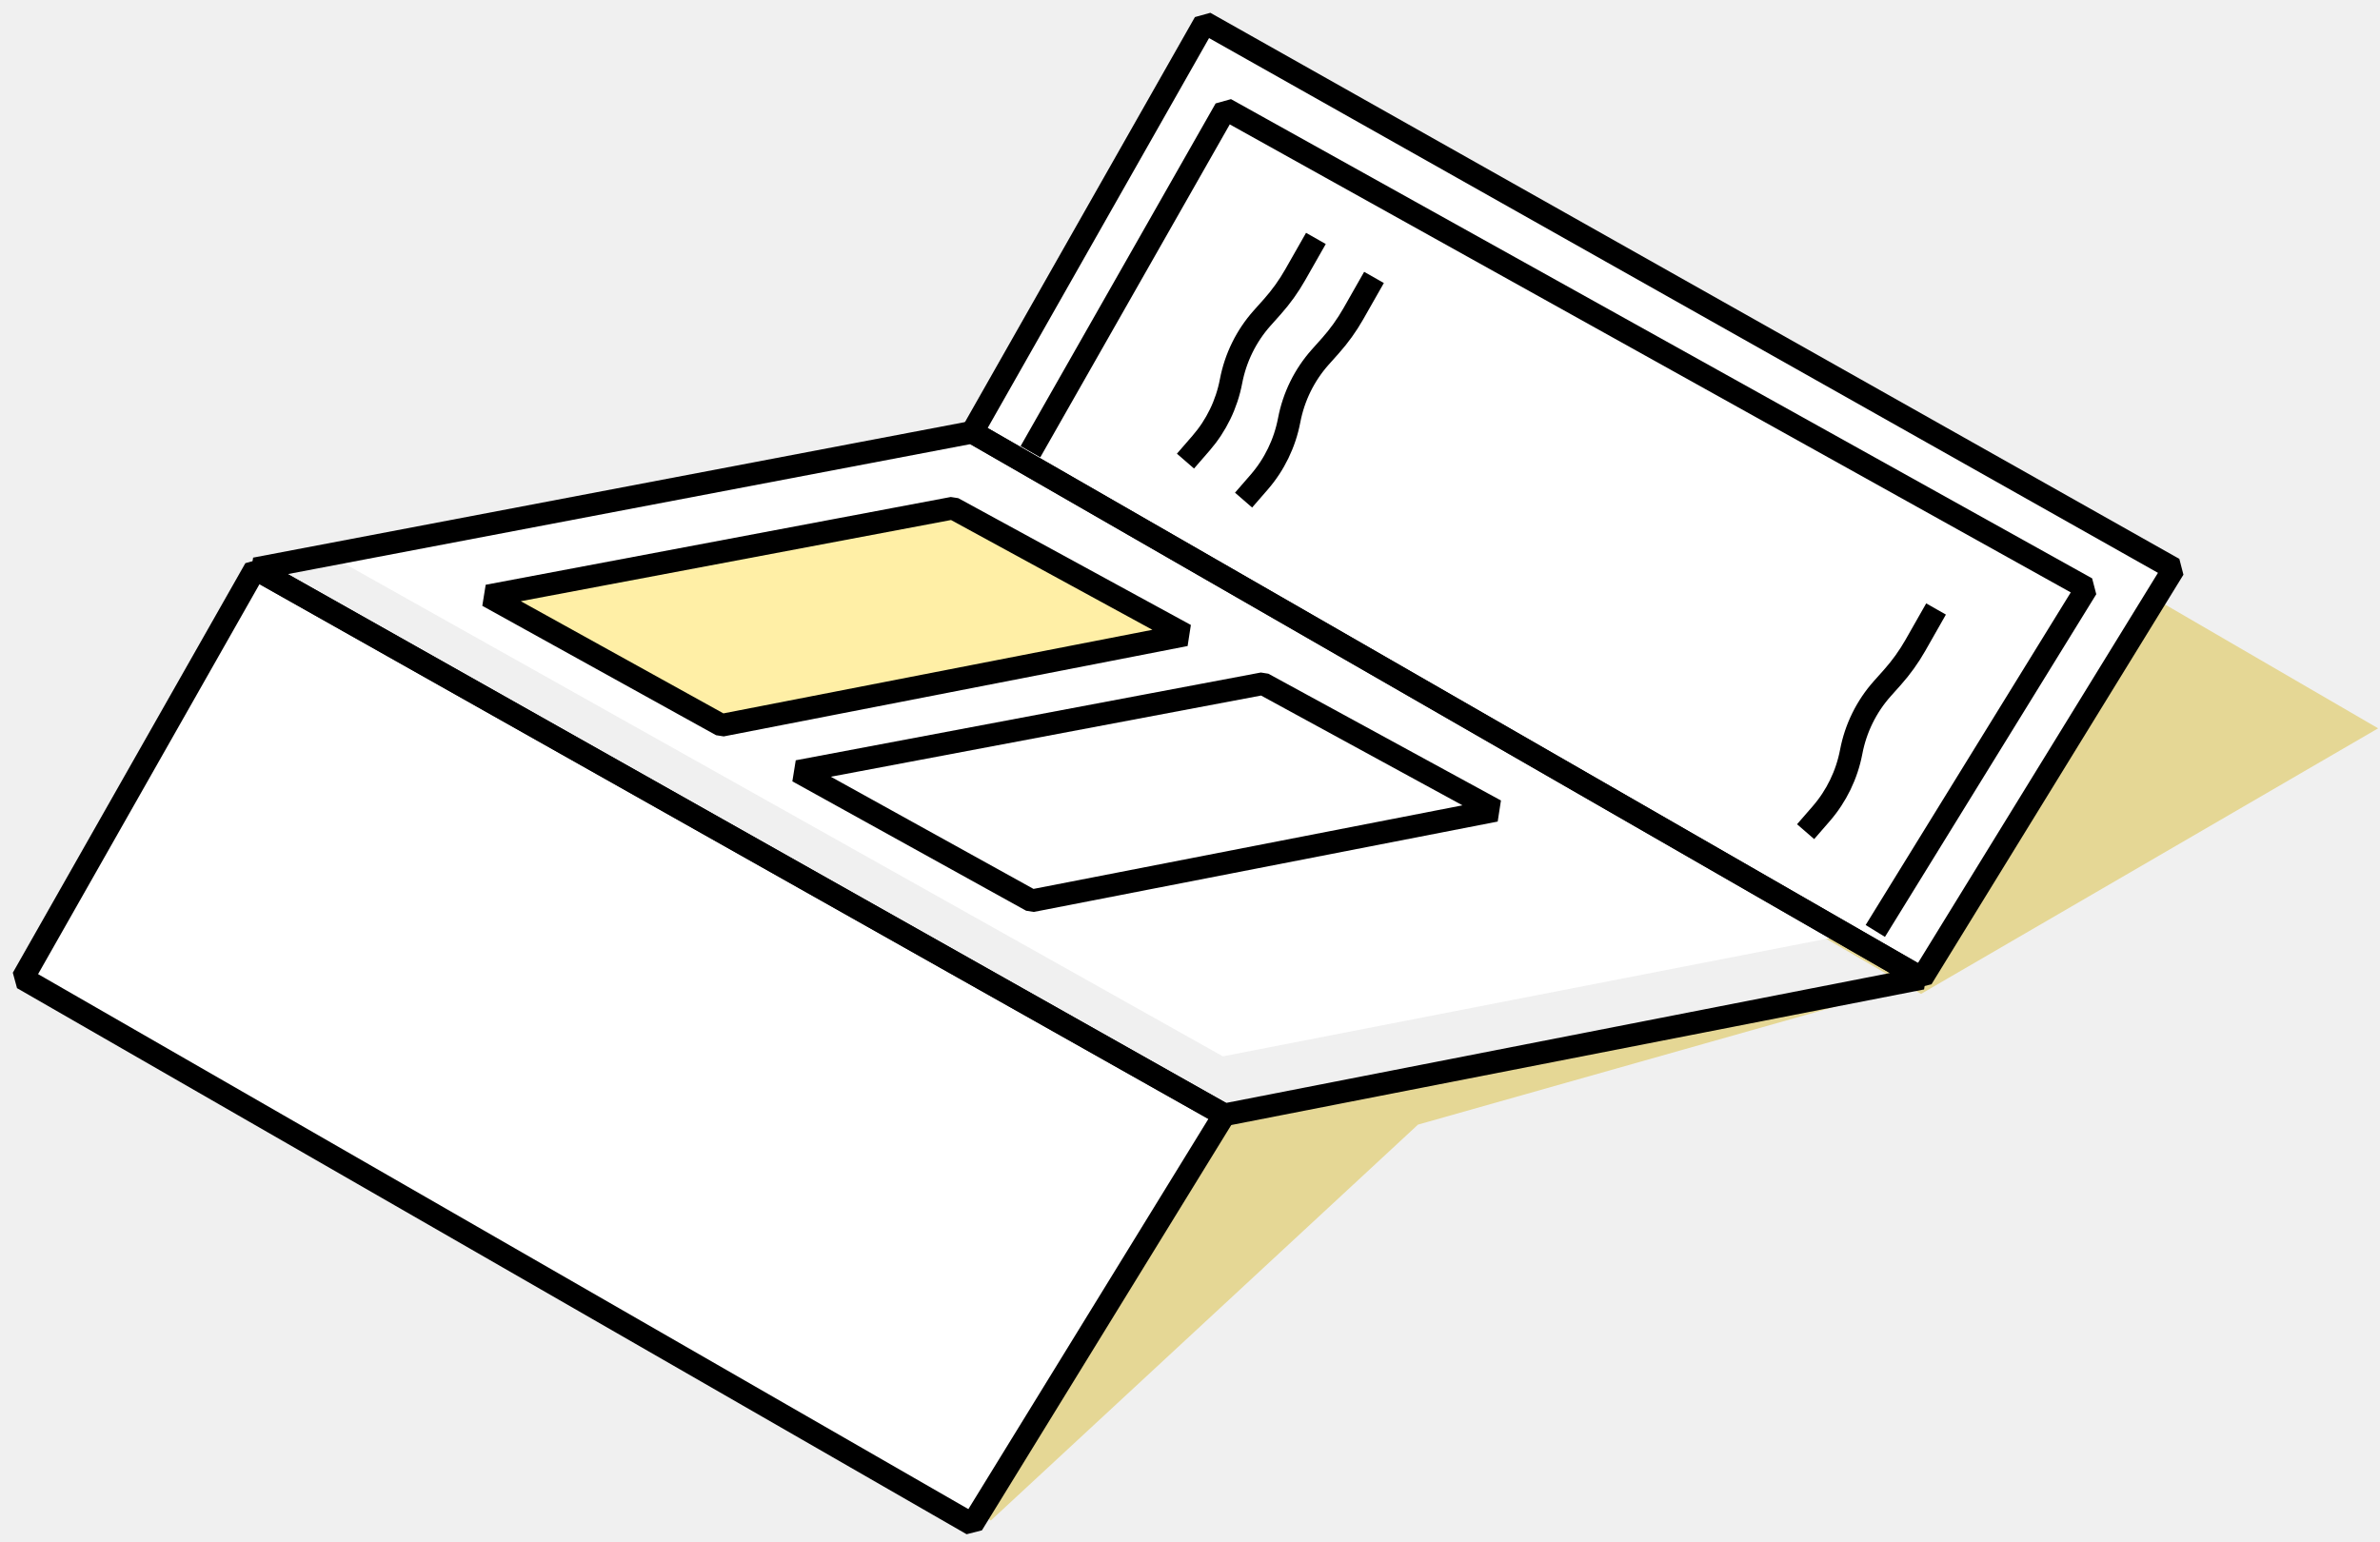
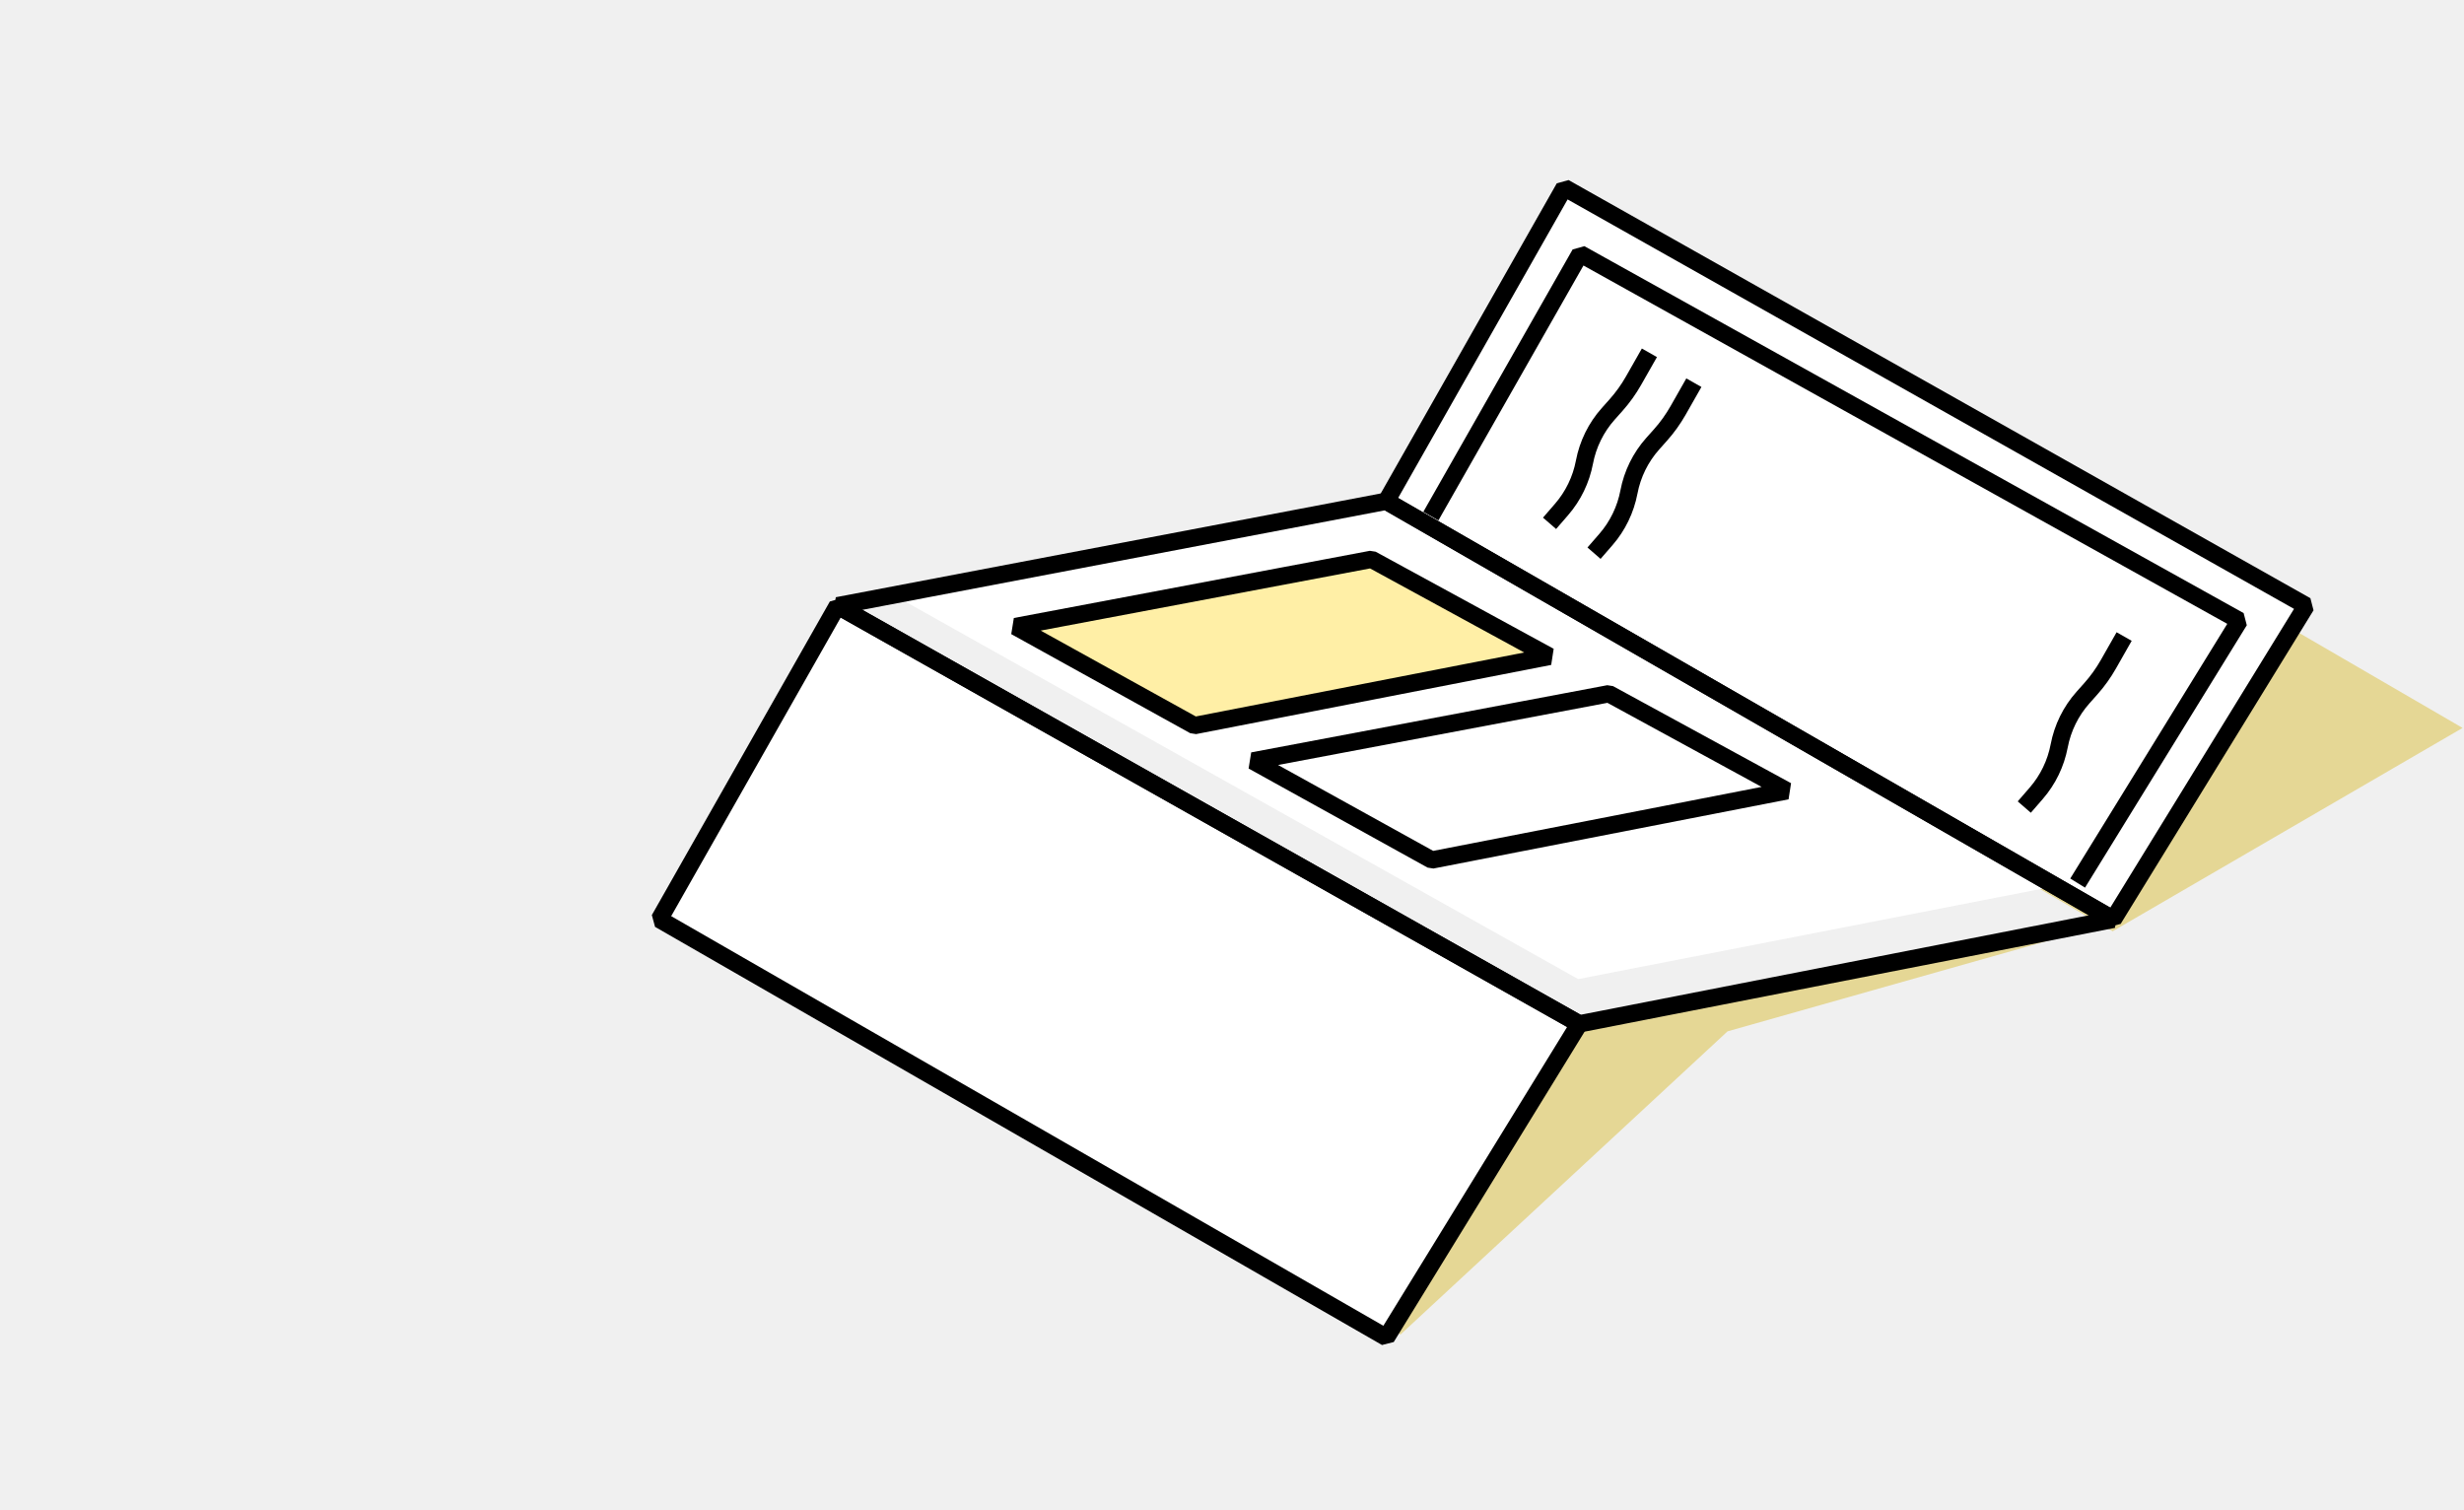
- <svg xmlns="http://www.w3.org/2000/svg" width="105" height="68" viewBox="0 0 105 68" fill="none">
-   <path d="M54.009 49.623L84.41 43.443L62.559 49.623L43.713 67.091L13.825 49.723L54.009 49.623Z" fill="#E5D795" />
-   <rect width="34.568" height="23.324" transform="matrix(0.864625 0.502419 -0.864625 0.502419 75.0303 14.7692)" fill="#E5D795" />
-   <path d="M42.894 67.264L1 43.168L11.26 25.096L54.009 49.192L42.894 67.264Z" fill="white" />
-   <path d="M42.894 67.264L1 43.168L11.26 25.096L54.009 49.192L42.894 67.264Z" stroke="black" stroke-linejoin="bevel" />
-   <path d="M43.739 19.072L14.68 24.58L53.949 46.61L82.223 41.103L43.739 19.072Z" fill="white" />
-   <path d="M84.787 43.168L42.893 19.072L53.152 1L95.902 25.096L84.787 43.168Z" fill="white" />
-   <path d="M84.787 43.168L42.893 19.072L53.152 1L95.902 25.096L84.787 43.168Z" stroke="black" stroke-linejoin="bevel" />
-   <path d="M82.734 41.078L92.057 25.957L54.065 4.811L45.46 19.933" stroke="black" stroke-linejoin="bevel" />
-   <path d="M42.895 19.072L11.261 25.096L54.01 49.192L84.789 43.168L42.895 19.072Z" stroke="black" stroke-linejoin="bevel" />
-   <path d="M42.039 22.421L52.299 28.015L31.833 32.003L21.52 26.294L42.039 22.421Z" fill="#FFEFA6" stroke="black" stroke-linejoin="bevel" />
-   <path d="M55.718 30.166L65.979 35.76L45.513 39.748L35.199 34.039L55.718 30.166Z" stroke="black" stroke-linejoin="bevel" />
-   <path d="M52.3 20.346L52.989 19.552C53.662 18.776 54.119 17.834 54.311 16.822C54.508 15.785 54.983 14.822 55.683 14.036L56.132 13.533C56.517 13.1 56.856 12.628 57.142 12.124L58.055 10.52" stroke="black" stroke-linejoin="bevel" />
-   <path d="M54.863 22.067L55.553 21.273C56.226 20.497 56.682 19.555 56.875 18.544C57.072 17.507 57.546 16.543 58.246 15.757L58.695 15.254C59.08 14.821 59.419 14.349 59.706 13.845L60.618 12.241" stroke="black" stroke-linejoin="bevel" />
-   <path d="M79.659 36.697L80.349 35.903C81.022 35.127 81.478 34.185 81.671 33.173C81.868 32.136 82.342 31.173 83.042 30.387L83.491 29.884C83.876 29.451 84.215 28.979 84.502 28.475L85.414 26.871" stroke="black" stroke-linejoin="bevel" />
+ <svg xmlns="http://www.w3.org/2000/svg" width="142" height="87" viewBox="0 0 142 87" fill="none">
+   <path d="M91.009 59.434L121.41 53.254L99.559 59.434L80.713 76.902L50.825 59.535L91.009 59.434Z" fill="#E5D795" />
+   <rect width="34.568" height="23.324" transform="matrix(0.864625 0.502419 -0.864625 0.502419 112.03 24.5809)" fill="#E5D795" />
+   <path d="M79.894 77.076L38 52.98L48.26 34.908L91.009 59.004L79.894 77.076Z" fill="white" />
+   <path d="M79.894 77.076L38 52.98L48.26 34.908L91.009 59.004L79.894 77.076Z" stroke="black" stroke-linejoin="bevel" />
+   <path d="M80.739 28.884L51.68 34.392L90.949 56.422L119.223 50.914L80.739 28.884Z" fill="white" />
+   <path d="M121.787 52.98L79.893 28.884L90.152 10.812L132.902 34.908L121.787 52.98Z" fill="white" />
+   <path d="M121.787 52.98L79.893 28.884L90.152 10.812L132.902 34.908L121.787 52.98Z" stroke="black" stroke-linejoin="bevel" />
+   <path d="M119.734 50.89L129.057 35.768L91.065 14.623L82.46 29.744" stroke="black" stroke-linejoin="bevel" />
+   <path d="M79.895 28.884L48.261 34.908L91.01 59.004L121.789 52.98L79.895 28.884Z" stroke="black" stroke-linejoin="bevel" />
+   <path d="M79.039 32.233L89.299 37.827L68.833 41.814L58.52 36.105L79.039 32.233Z" fill="#FFEFA6" stroke="black" stroke-linejoin="bevel" />
+   <path d="M92.719 39.978L102.979 45.572L82.513 49.56L72.199 43.85L92.719 39.978Z" stroke="black" stroke-linejoin="bevel" />
+   <path d="M89.3 30.158L89.989 29.363C90.662 28.588 91.119 27.646 91.311 26.634C91.508 25.597 91.983 24.634 92.683 23.848L93.132 23.345C93.517 22.912 93.856 22.44 94.142 21.936L95.055 20.331" stroke="black" stroke-linejoin="bevel" />
+   <path d="M91.863 31.879L92.553 31.085C93.226 30.309 93.682 29.367 93.875 28.355C94.072 27.318 94.546 26.355 95.246 25.569L95.695 25.066C96.08 24.633 96.419 24.161 96.706 23.657L97.618 22.053" stroke="black" stroke-linejoin="bevel" />
+   <path d="M116.659 46.509L117.349 45.714C118.022 44.939 118.478 43.997 118.671 42.985C118.868 41.948 119.342 40.985 120.042 40.199L120.491 39.695C120.876 39.263 121.215 38.791 121.502 38.286L122.414 36.682" stroke="black" stroke-linejoin="bevel" />
</svg>
